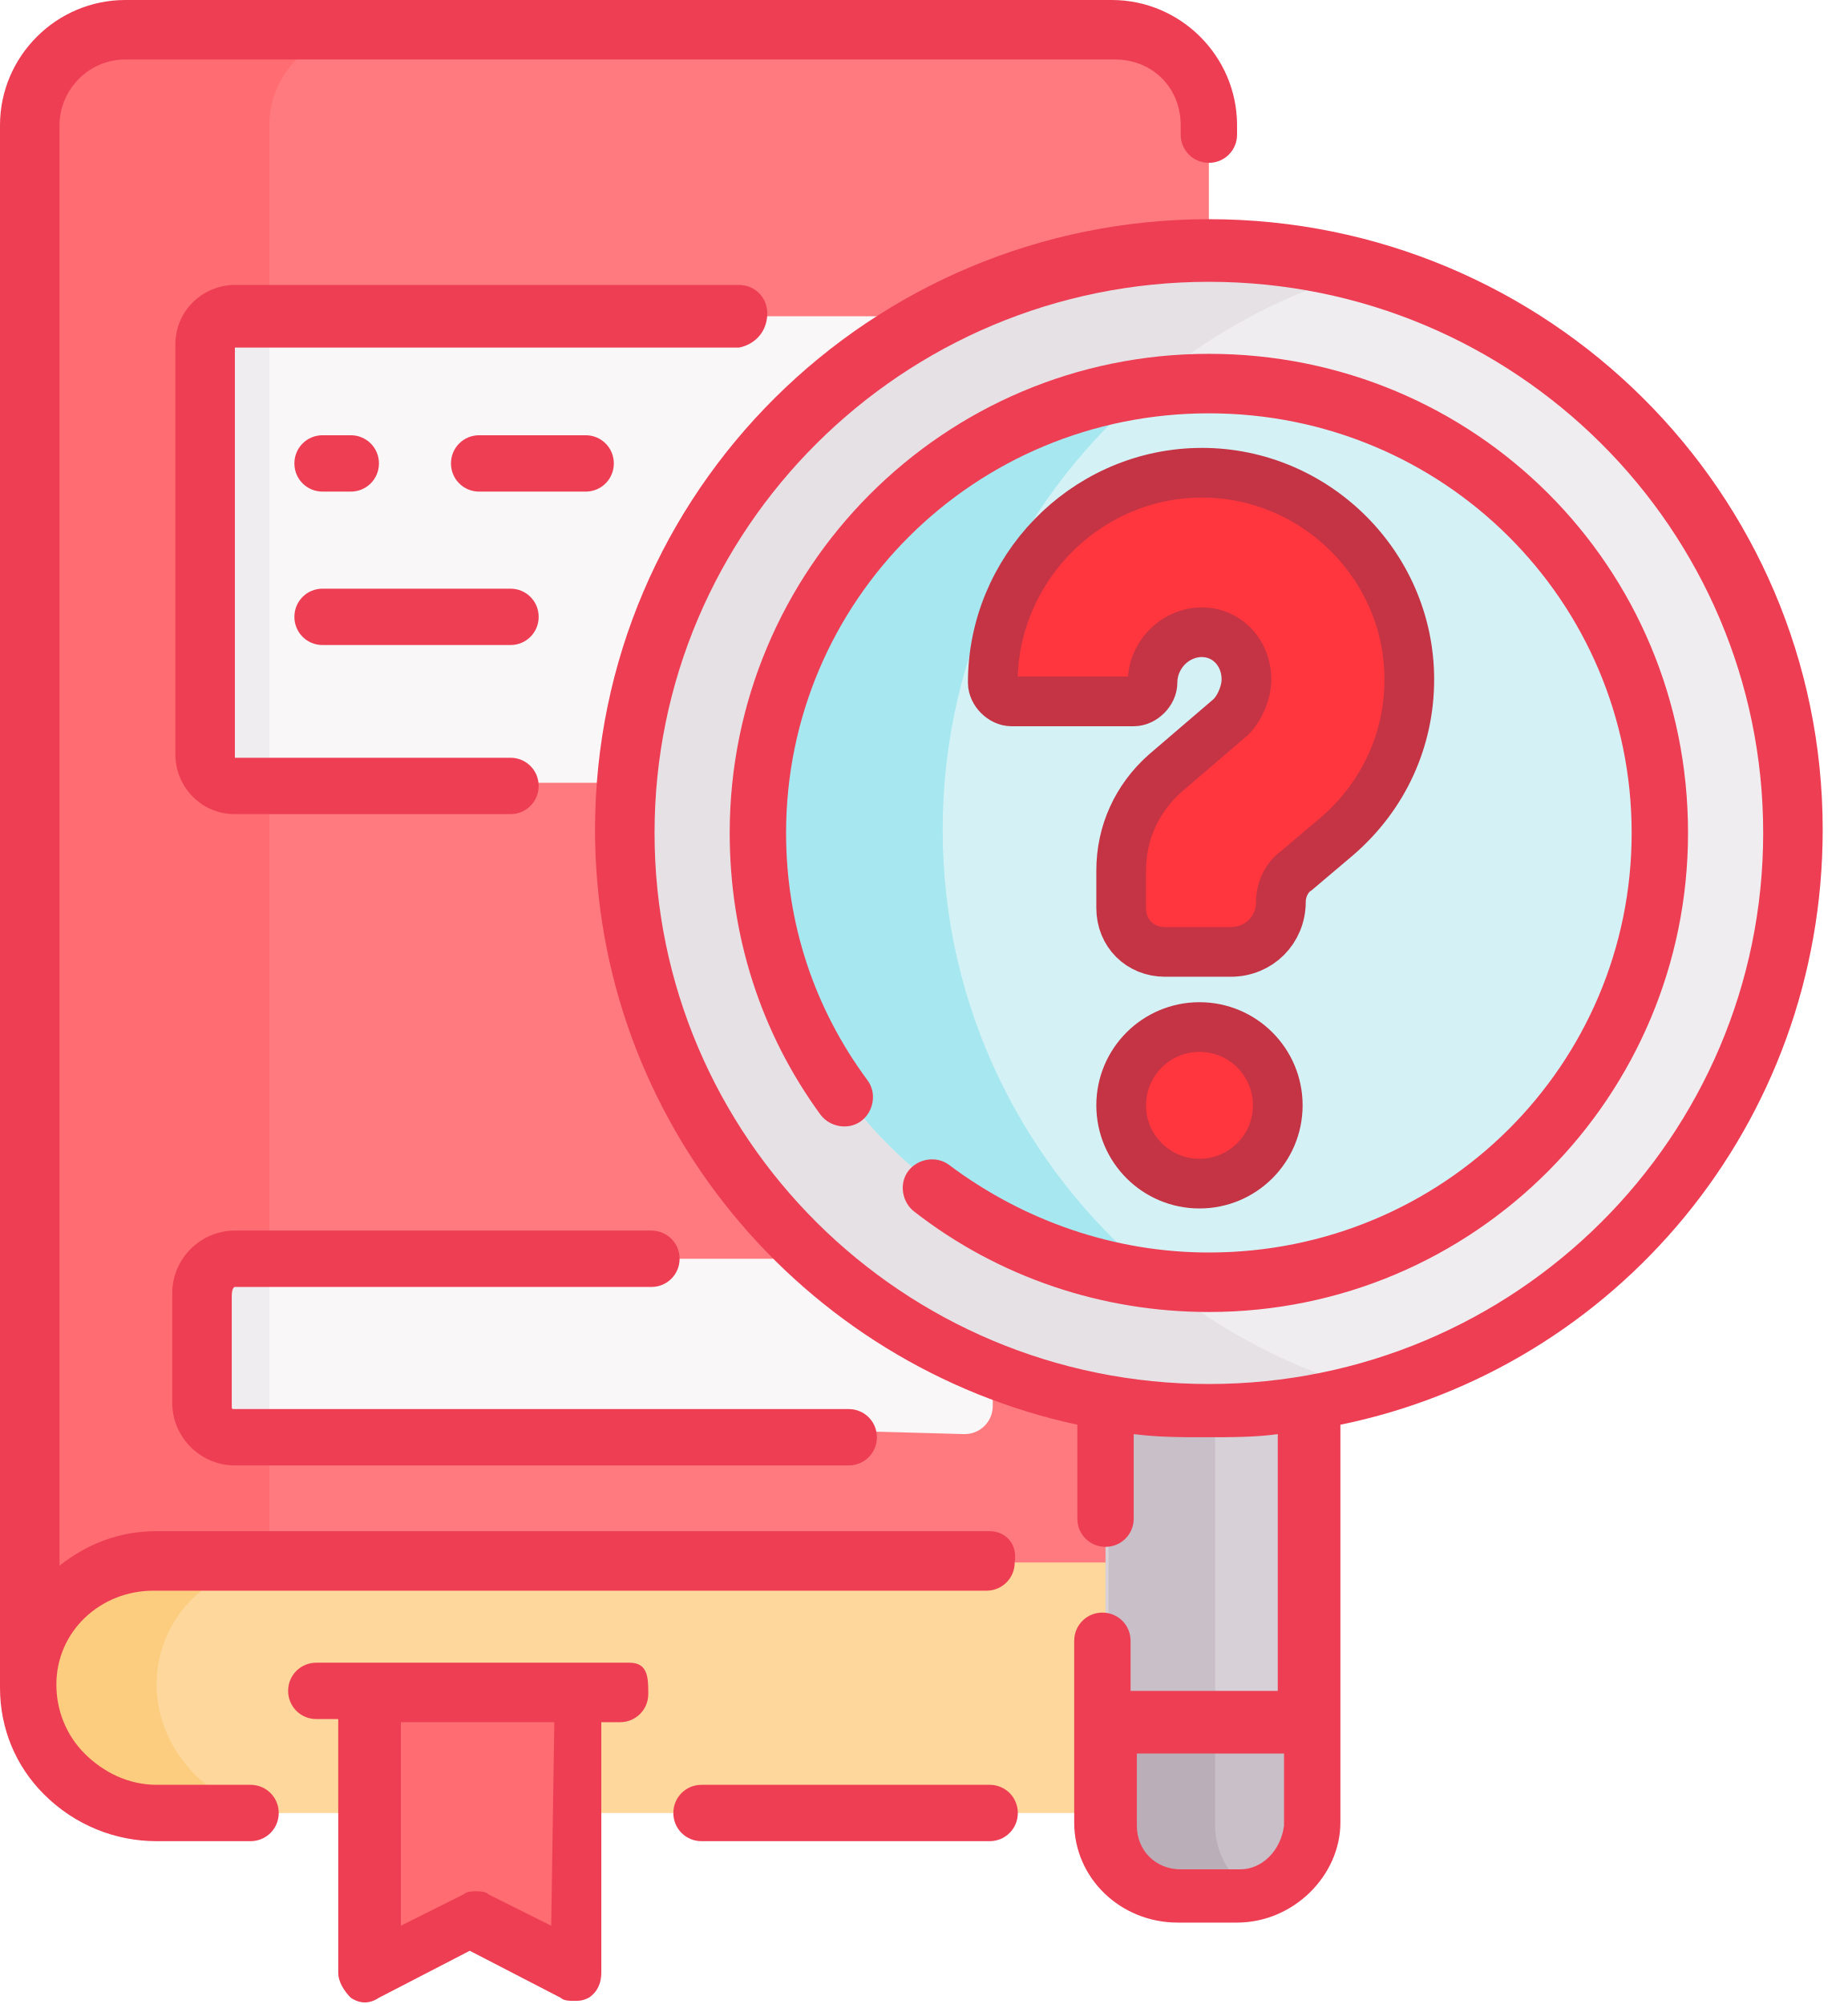
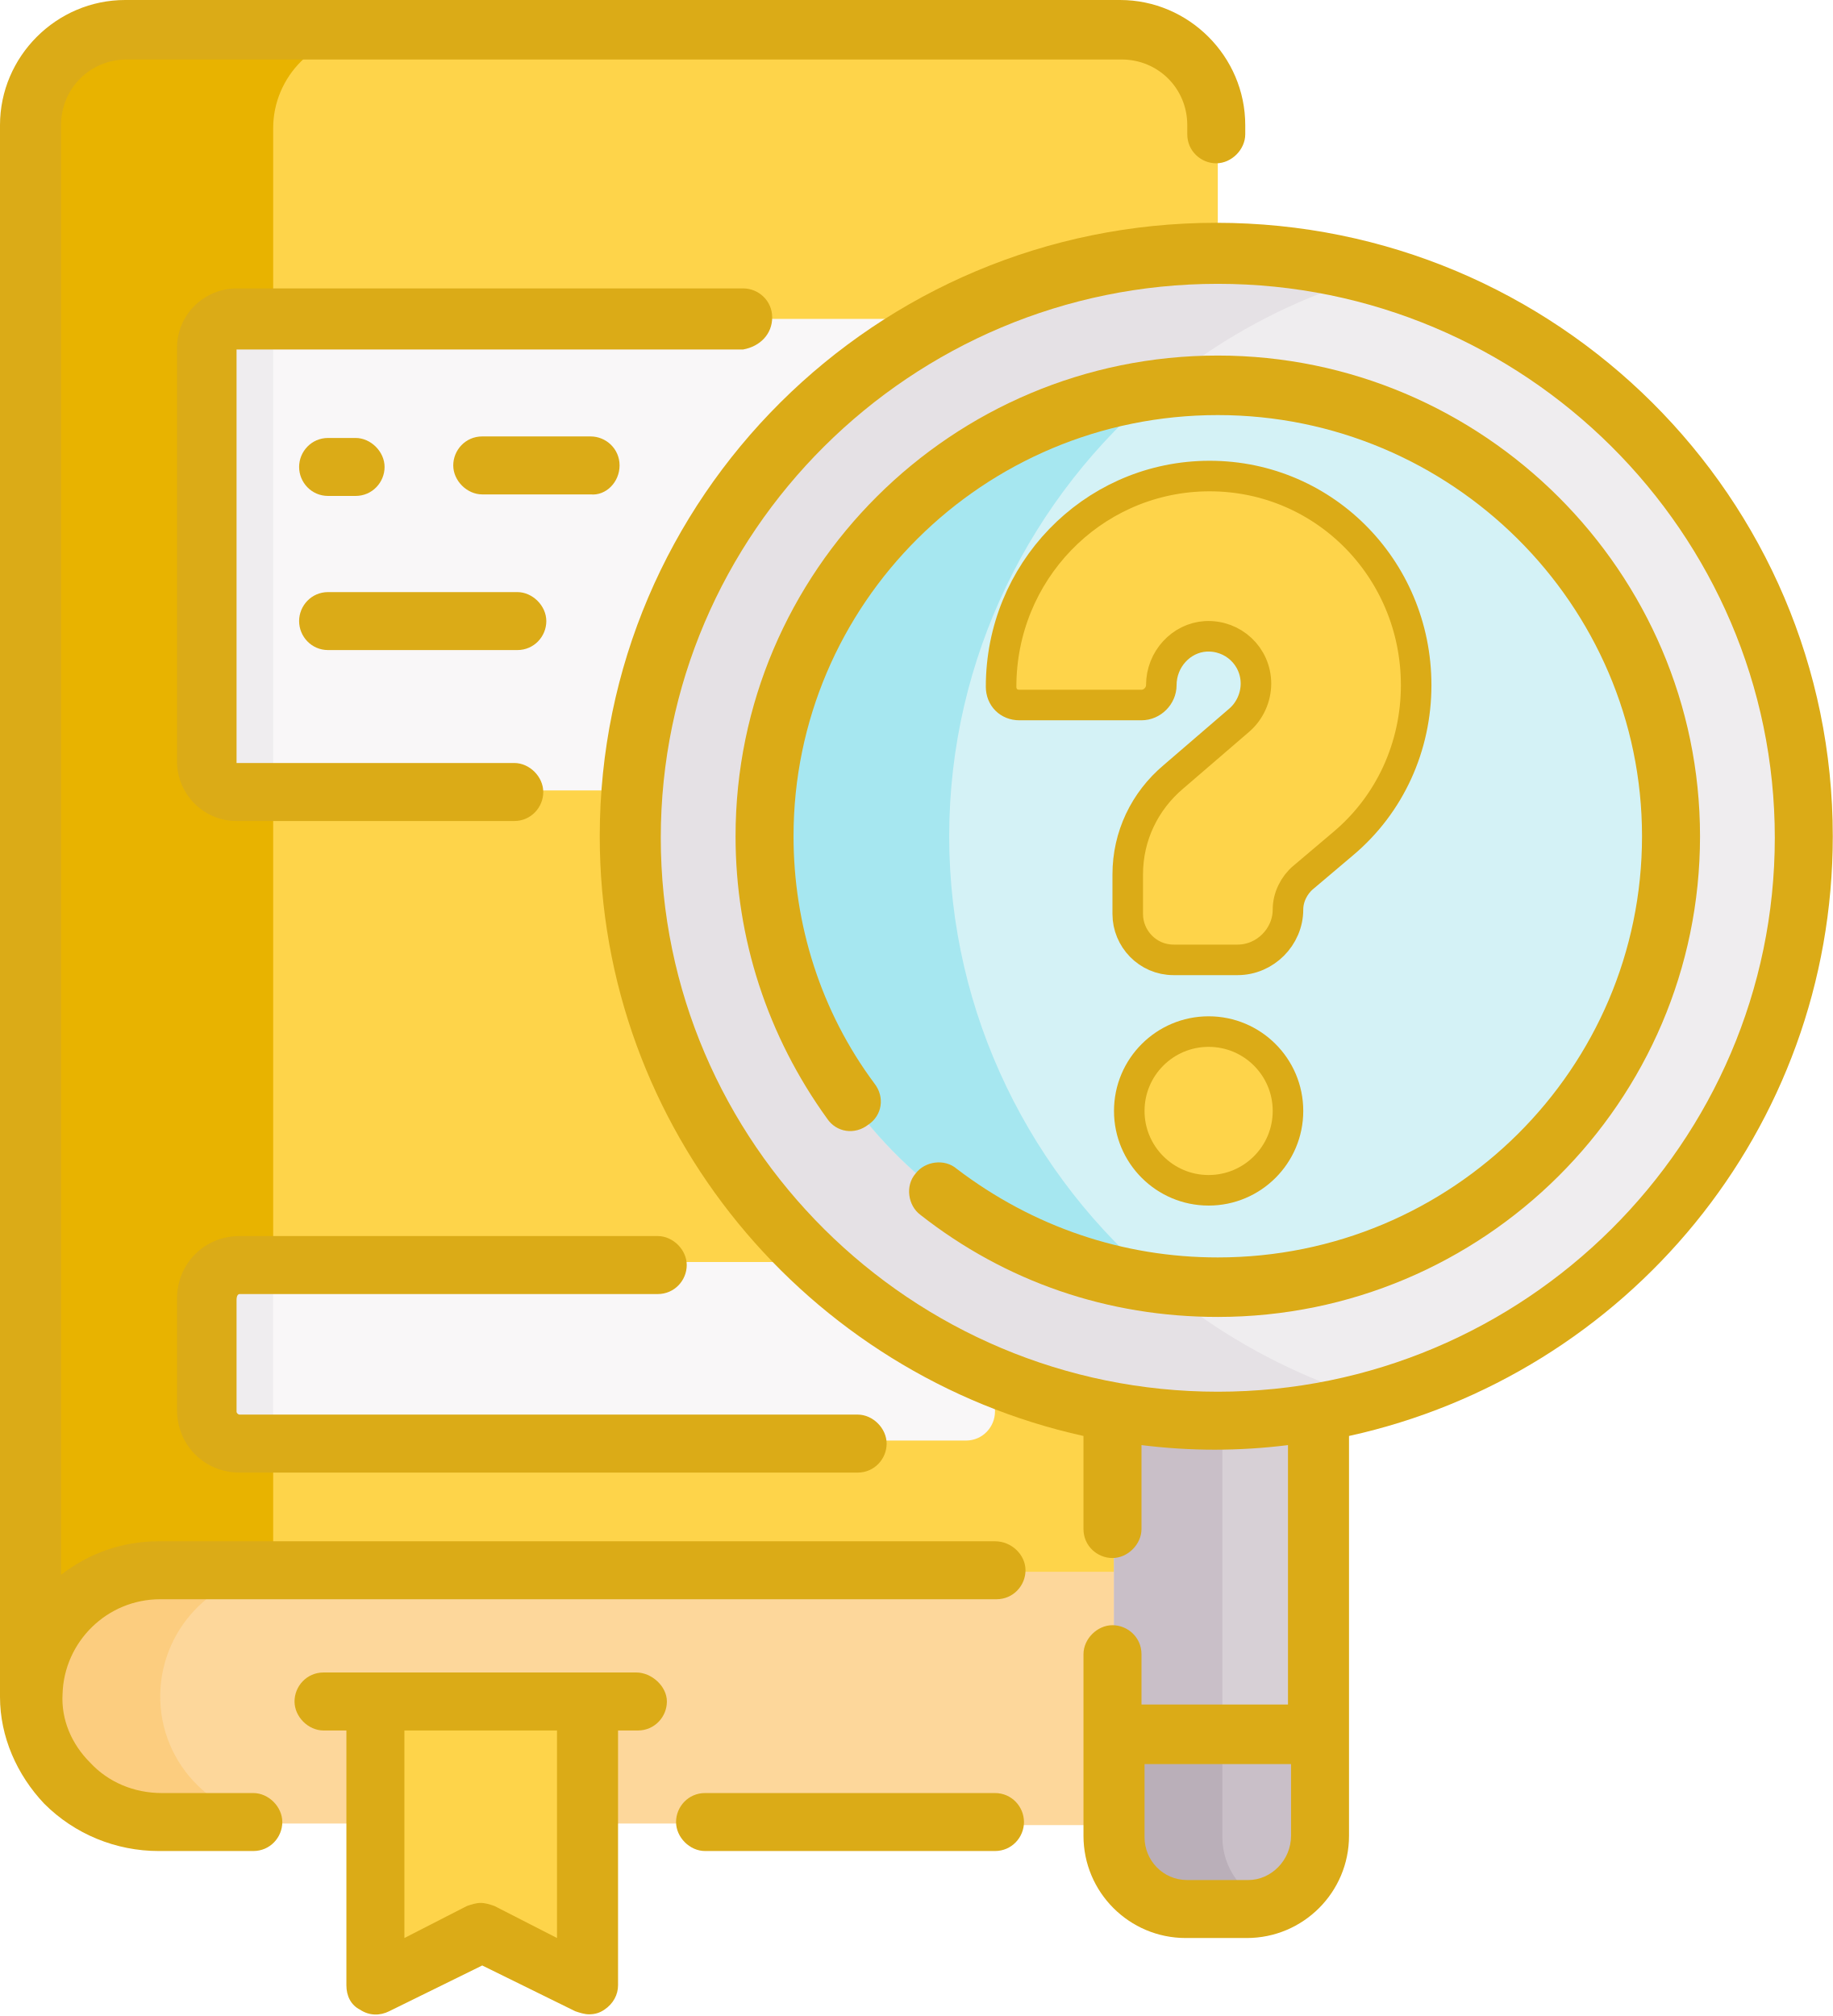
- <svg xmlns="http://www.w3.org/2000/svg" width="59" height="64" viewBox="0 0 59 64" fill="none">
-   <path d="M38.6 4.2V54L0.9 53.8V36.7V12.6V4C0.9 2.3 2.3 1 3.9 1H35.5C37.2 1 38.5 2.4 38.5 4V4.2H38.6Z" fill="#FF7A7E" />
-   <path d="M8.6 53.9V36.8V12.7V4C8.6 2.3 10 1 11.6 1H4C2.3 1 1 2.4 1 4V12.8V36.9V54L38.7 54.2L8.6 53.9Z" fill="#FF6C71" />
-   <path d="M31.6 57.9H5.1C2.8 57.9 0.9 56.1 1 53.8C1 51.6 2.8 49.9 5 49.9H31.6H38.4V57.9H31.6Z" fill="#FDD79B" />
-   <path d="M18.1 62.8L15.2 61.4L12.3 62.8C12.1 62.9 11.8 62.7 11.8 62.5V54H18.5V62.5C18.6 62.8 18.3 62.9 18.1 62.8Z" fill="#FF6C71" stroke="black" stroke-width="0.529" stroke-miterlimit="10" />
-   <path d="M5 53.8C5 51.6 6.8 49.9 9 49.9H4.9C2.7 49.9 0.9 51.7 0.9 53.8C0.9 56.1 2.8 57.9 5 57.9H9.1C6.9 57.9 5 56 5 53.8Z" fill="#FCCD7F" />
-   <path d="M27.2 45.7H7.6C7 45.7 6.6 45.2 6.6 44.7V41.2C6.6 40.6 7.1 40.2 7.6 40.2H20.9H27.6H31.7V44.9C31.7 45.4 31.3 45.8 30.8 45.8L27.2 45.7Z" fill="#F9F7F8" />
-   <path d="M7.5 45.7H8.6V40.1H7.5C6.9 40.1 6.5 40.6 6.5 41.1V44.6C6.5 45.3 7 45.7 7.5 45.7Z" fill="#EFEDEF" />
-   <path d="M31.6 10V25H16.3H7.5C7 25 6.6 24.6 6.6 24.1V11C6.6 10.5 7 10.1 7.5 10.1H23.6H31.6V10Z" fill="#F9F7F8" />
-   <path d="M7.4 25.1H8.6V12.7V10H7.4C6.9 10 6.5 10.4 6.5 10.9V24C6.5 24.7 6.9 25.1 7.4 25.1Z" fill="#EFEDEF" />
-   <path d="M41.9 56.5V44.8V35H35.3V44.9V56.6H41.9V56.5Z" fill="#D7D0D6" />
-   <path d="M38.8 35H35.4V44.9V56.6H38.8V44.9V35Z" fill="#C9BFC8" />
-   <path d="M38.6 45.1C48.873 45.1 57.2 36.773 57.2 26.5C57.2 16.227 48.873 7.9 38.6 7.9C28.328 7.9 20 16.227 20 26.5C20 36.773 28.328 45.1 38.6 45.1Z" fill="#EFEDEF" />
-   <path d="M30.1 26.5C30.1 18 35.8 10.8 43.7 8.6C42.1 8.1 40.4 7.9 38.6 7.9C28.3 7.9 20 16.2 20 26.5C20 36.8 28.3 45.1 38.6 45.1C40.4 45.1 42.1 44.9 43.7 44.4C35.9 42.2 30.1 35 30.1 26.5Z" fill="#E5E1E5" />
-   <path d="M38.6 40.8C46.553 40.8 53 34.398 53 26.5C53 18.602 46.553 12.2 38.6 12.2C30.647 12.2 24.2 18.602 24.2 26.5C24.2 34.398 30.647 40.8 38.6 40.8Z" fill="#D4F2F6" />
-   <path d="M36.8 12.3C29.7 13.2 24.2 19.2 24.2 26.5C24.2 33.8 29.7 39.8 36.8 40.7C32.7 37.3 30.1 32.2 30.1 26.5C30.1 20.8 32.7 15.7 36.8 12.3Z" fill="#A6E7F0" />
-   <path d="M41.9 55.1V58.3C41.9 59.6 40.9 60.6 39.6 60.6H37.7C36.4 60.6 35.4 59.6 35.4 58.3V55.1H41.9Z" fill="#C9BFC8" />
-   <path d="M38.8 58.3V55.1H35.4V58.3C35.4 59.6 36.4 60.6 37.7 60.6H39.6C39.9 60.6 40.1 60.6 40.3 60.5C39.4 60.2 38.8 59.3 38.8 58.3Z" fill="#BAAFB9" />
-   <path d="M31.6 57H22.4C21.9 57 21.5 57.4 21.5 57.9C21.5 58.4 21.9 58.8 22.4 58.8H31.6C32.1 58.8 32.5 58.4 32.5 57.9C32.5 57.4 32.1 57 31.6 57Z" fill="#EE3E54" />
-   <path d="M31.6 48.9H5C3.8 48.9 2.8 49.3 1.9 50V4C1.9 2.9 2.8 1.9 4 1.9H35.6C36.8 1.9 37.7 2.8 37.7 4V4.3C37.7 4.8 38.1 5.2 38.6 5.2C39.1 5.2 39.5 4.8 39.5 4.3V4C39.5 1.8 37.7 0 35.5 0H4C1.8 0 0 1.8 0 4V53.9C0 55.2 0.5 56.4 1.4 57.3C2.4 58.3 3.7 58.8 5 58.8H8C8.5 58.8 8.9 58.4 8.9 57.9C8.9 57.4 8.5 57 8 57H5C4.1 57 3.3 56.6 2.7 56C2.1 55.4 1.8 54.6 1.8 53.8C1.8 52.1 3.2 50.8 4.9 50.8H31.5C32 50.8 32.4 50.4 32.4 49.9C32.5 49.3 32.1 48.9 31.6 48.9Z" fill="#EE3E54" />
-   <path d="M20.1 53.1H18.5H11.8H10.1C9.6 53.1 9.2 53.5 9.2 54C9.2 54.5 9.6 54.9 10.1 54.9H10.8V63C10.8 63.3 11 63.6 11.2 63.8C11.5 64 11.8 64 12.1 63.8L15 62.3L17.9 63.8C18 63.9 18.2 63.9 18.3 63.9C18.5 63.9 18.6 63.9 18.8 63.8C19.1 63.6 19.2 63.3 19.2 63V55H19.8C20.3 55 20.7 54.6 20.7 54.1C20.7 53.6 20.7 53.1 20.1 53.1ZM17.6 61.5L15.6 60.5C15.5 60.4 15.3 60.4 15.2 60.4C15.1 60.4 14.9 60.4 14.8 60.5L12.8 61.5V55H17.7L17.6 61.5Z" fill="#EE3E54" />
-   <path d="M7.5 41.1H20.8C21.3 41.1 21.7 40.7 21.7 40.2C21.7 39.7 21.3 39.3 20.8 39.3H7.5C6.4 39.3 5.5 40.2 5.5 41.3V44.8C5.5 45.9 6.4 46.8 7.5 46.8H27.1C27.6 46.8 28 46.4 28 45.9C28 45.4 27.6 45 27.1 45H7.5C7.4 45 7.4 45 7.4 44.9V41.4C7.4 41.1 7.5 41.1 7.5 41.1Z" fill="#EE3E54" />
-   <path d="M24.5 10C24.5 9.5 24.1 9.1 23.6 9.1H7.5C6.5 9.1 5.6 9.9 5.6 11V24.1C5.6 25.1 6.4 26 7.5 26H16.3C16.8 26 17.2 25.6 17.2 25.1C17.2 24.6 16.8 24.2 16.3 24.2H7.5V11.1H23.6C24.1 11 24.5 10.6 24.5 10Z" fill="#EE3E54" />
-   <path d="M58.2 26.5C58.2 15.7 49.4 7 38.6 7C27.8 7 19 15.7 19 26.5C19 35.8 25.6 43.6 34.4 45.5V48.5C34.4 49 34.8 49.4 35.3 49.4C35.8 49.4 36.2 49 36.2 48.5V45.8C37 45.9 37.7 45.9 38.5 45.9C39.3 45.9 40.1 45.9 40.8 45.8V54H36.1V52.4C36.1 51.9 35.7 51.5 35.2 51.5C34.7 51.5 34.3 51.9 34.3 52.4V58.2C34.3 60 35.8 61.4 37.6 61.4H39.5C41.3 61.4 42.8 59.9 42.8 58.2V45.5C51.6 43.7 58.2 35.9 58.2 26.5ZM39.6 59.7H37.7C36.9 59.7 36.3 59.1 36.3 58.3V56H41V58.3C40.9 59.1 40.3 59.7 39.6 59.7ZM38.6 44.2C28.8 44.2 20.9 36.3 20.9 26.6C20.9 16.9 28.8 9 38.6 9C48.4 9 56.3 16.9 56.3 26.6C56.3 36.3 48.4 44.2 38.6 44.2Z" fill="#EE3E54" />
-   <path d="M38.6 11.3C30.1 11.3 23.3 18.2 23.3 26.6C23.3 29.9 24.3 33 26.2 35.6C26.5 36 27.1 36.1 27.5 35.8C27.9 35.5 28 34.9 27.7 34.5C26 32.2 25.1 29.5 25.1 26.6C25.1 19.2 31.1 13.2 38.6 13.2C46.1 13.2 52.1 19.2 52.1 26.6C52.1 34 46.1 40 38.6 40C35.6 40 32.7 39 30.3 37.2C29.9 36.9 29.3 37 29 37.4C28.7 37.8 28.8 38.4 29.2 38.7C31.9 40.8 35.2 41.9 38.6 41.9C47.1 41.9 53.9 35 53.9 26.6C53.9 18.1 47.1 11.3 38.6 11.3Z" fill="#EE3E54" />
-   <path d="M10.3 15.7H11.2C11.7 15.7 12.1 15.3 12.1 14.8C12.1 14.3 11.7 13.9 11.2 13.9H10.3C9.8 13.9 9.4 14.3 9.4 14.8C9.4 15.3 9.8 15.7 10.3 15.7Z" fill="#EE3E54" />
-   <path d="M19.6 14.8C19.6 14.3 19.2 13.9 18.7 13.9H15.3C14.8 13.9 14.4 14.3 14.4 14.8C14.4 15.3 14.8 15.7 15.3 15.7H18.7C19.2 15.7 19.6 15.3 19.6 14.8Z" fill="#EE3E54" />
-   <path d="M10.3 20.6H16.3C16.8 20.6 17.2 20.2 17.2 19.7C17.2 19.2 16.8 18.8 16.3 18.8H10.3C9.8 18.8 9.4 19.2 9.4 19.7C9.4 20.2 9.8 20.6 10.3 20.6Z" fill="#EE3E54" />
-   <path d="M38.3 37.8C39.681 37.8 40.8 36.681 40.8 35.3C40.8 33.919 39.681 32.8 38.3 32.8C36.919 32.8 35.8 33.919 35.8 35.3C35.8 36.681 36.919 37.8 38.3 37.8Z" fill="#FF363D" stroke="#C43445" stroke-width="1.587" stroke-miterlimit="10" />
-   <path d="M38.2 15.1C34.6 15.2 31.7 18.2 31.7 21.8C31.7 22.1 32 22.4 32.3 22.4H36.2C36.5 22.4 36.8 22.1 36.8 21.8C36.8 21 37.4 20.3 38.2 20.2C39.1 20.1 39.8 20.8 39.8 21.7C39.8 22.1 39.6 22.6 39.3 22.9L37.2 24.7C36.3 25.5 35.8 26.6 35.8 27.8V29C35.8 29.8 36.4 30.4 37.2 30.4H39.3C40.2 30.4 40.9 29.7 40.9 28.8C40.9 28.4 41.1 28 41.4 27.8L42.7 26.7C44.2 25.4 45 23.6 45 21.7C45 18 41.9 15 38.2 15.1Z" fill="#FF363D" stroke="#C43445" stroke-width="1.587" stroke-miterlimit="10" />
+ <svg xmlns="http://www.w3.org/2000/svg" width="60" height="66" viewBox="0 0 60 66" fill="none">
+   <path d="M39.867 4.396V55.703L1.05 55.554V37.968V13.189V4.196C1.05 2.498 2.448 1.099 4.147 1.099H36.72C38.418 1.099 39.817 2.498 39.817 4.196V4.396H39.867Z" fill="#FED44A" />
+   <path d="M8.943 55.554V37.968V13.189V4.196C8.943 2.498 10.342 1.099 12.04 1.099H4.147C2.398 1.099 1.05 2.498 1.05 4.196V13.189V37.968V55.554L39.867 55.703V55.654L8.943 55.554Z" fill="#E8B300" />
+   <path d="M32.573 59.7H5.295C2.947 59.7 0.999 57.802 1.049 55.504C1.099 53.256 2.947 51.457 5.196 51.457H32.573H39.517V59.75H32.573V59.7Z" fill="#FDD79B" />
+   <path d="M18.684 64.746L15.737 63.297L12.789 64.746C12.54 64.846 12.29 64.696 12.29 64.446V55.703H19.234V64.446C19.184 64.696 18.934 64.896 18.684 64.746Z" fill="#FED44A" />
+   <path d="M5.246 55.454C5.296 53.206 7.144 51.407 9.392 51.407H5.196C2.947 51.407 1.099 53.206 1.049 55.454C0.999 57.752 2.947 59.65 5.295 59.65H9.492C7.144 59.7 5.196 57.802 5.246 55.454Z" fill="#FCCD7F" />
+   <path d="M28.076 47.161H7.843C7.244 47.161 6.744 46.661 6.744 46.062V42.415C6.744 41.815 7.244 41.316 7.843 41.316H21.532H28.376H32.573V46.211C32.573 46.711 32.173 47.161 31.623 47.161H28.076Z" fill="#F9F7F8" />
+   <path d="M7.843 47.161H8.942V41.365H7.843C7.244 41.365 6.744 41.865 6.744 42.465V46.112C6.744 46.661 7.244 47.161 7.843 47.161Z" fill="#EFEDEF" />
+   <path d="M32.573 10.391V25.878H16.786H7.693C7.144 25.878 6.744 25.429 6.744 24.929V11.39C6.744 10.841 7.194 10.441 7.693 10.441H24.279H32.573V10.391Z" fill="#F9F7F8" />
+   <path d="M7.744 25.878H8.943V13.139V10.391H7.744C7.194 10.391 6.794 10.841 6.794 11.341V24.879C6.744 25.429 7.194 25.878 7.744 25.878Z" fill="#EFEDEF" />
+   <path d="M43.214 58.301V46.211V36.02H36.47V46.211V58.301H43.214Z" fill="#D7D0D6" />
+   <path d="M40.017 36.07H36.47V46.261V58.351H40.017V46.261V36.07Z" fill="#C9BFC8" />
+   <path d="M39.867 46.511C50.462 46.511 59.051 37.945 59.051 27.377C59.051 16.81 50.462 8.243 39.867 8.243C29.272 8.243 20.683 16.81 20.683 27.377C20.683 37.945 29.272 46.511 39.867 46.511Z" fill="#EFEDEF" />
+   <path d="M31.074 27.377C31.074 18.634 36.969 11.241 45.063 8.993C43.414 8.543 41.666 8.293 39.817 8.293C29.226 8.293 20.633 16.836 20.633 27.427C20.633 38.018 29.226 46.561 39.817 46.561C41.615 46.561 43.364 46.311 45.063 45.862C37.019 43.514 31.074 36.17 31.074 27.377Z" fill="#E5E1E5" />
+   <path d="M39.867 42.165C48.061 42.165 54.704 35.544 54.704 27.377C54.704 19.21 48.061 12.589 39.867 12.589C31.672 12.589 25.029 19.21 25.029 27.377C25.029 35.544 31.672 42.165 39.867 42.165Z" fill="#D4F2F6" />
+   <path d="M37.968 12.739C30.674 13.639 25.029 19.883 25.029 27.377C25.029 34.921 30.674 41.116 37.968 42.015C33.772 38.518 31.074 33.222 31.074 27.377C31.074 21.532 33.772 16.236 37.968 12.739Z" fill="#A6E7F0" />
+   <path d="M43.214 56.803V60.15C43.214 61.449 42.165 62.498 40.816 62.498H38.817C37.519 62.498 36.419 61.449 36.419 60.15V56.803H43.214Z" fill="#C9BFC8" />
+   <path d="M40.017 60.15V56.803H36.47V60.15C36.47 61.449 37.519 62.498 38.868 62.498H40.866C41.116 62.498 41.416 62.448 41.615 62.348C40.666 62.048 40.017 61.149 40.017 60.15Z" fill="#BAAFB9" />
+   <path d="M32.573 58.701H23.081C22.531 58.701 22.132 59.151 22.132 59.65C22.132 60.15 22.581 60.599 23.081 60.599H32.573C33.122 60.599 33.522 60.15 33.522 59.65C33.522 59.151 33.122 58.701 32.573 58.701Z" fill="#DBAB17" />
+   <path d="M32.573 50.458H5.196C3.997 50.458 2.898 50.858 1.998 51.557V4.097C1.998 2.898 2.948 1.948 4.147 1.948H36.719C37.918 1.948 38.868 2.898 38.868 4.097V4.396C38.868 4.946 39.317 5.346 39.817 5.346C40.316 5.346 40.766 4.896 40.766 4.396V4.097C40.766 1.848 38.917 0 36.669 0H4.097C1.848 0 0 1.848 0 4.097V55.504C0 55.504 0 55.504 0 55.554C0 56.853 0.55 58.102 1.449 59.051C2.448 60.05 3.797 60.599 5.196 60.599H8.293C8.843 60.599 9.242 60.15 9.242 59.65C9.242 59.151 8.793 58.701 8.293 58.701H5.296C4.396 58.701 3.547 58.351 2.948 57.702C2.348 57.102 1.998 56.303 2.048 55.454C2.098 53.755 3.497 52.356 5.246 52.356H32.623C33.172 52.356 33.572 51.907 33.572 51.407C33.572 50.907 33.122 50.458 32.573 50.458Z" fill="#DBAB17" />
+   <path d="M20.832 54.754H19.234H12.29H10.591C10.041 54.754 9.642 55.204 9.642 55.704C9.642 56.203 10.091 56.653 10.591 56.653H11.34V64.996C11.34 65.346 11.49 65.645 11.79 65.795C12.09 65.995 12.44 65.995 12.739 65.845L15.787 64.346L18.834 65.845C18.984 65.895 19.134 65.945 19.284 65.945C19.484 65.945 19.634 65.895 19.783 65.795C20.083 65.595 20.233 65.296 20.233 64.996V56.653H20.883C21.432 56.653 21.832 56.203 21.832 55.704C21.832 55.204 21.332 54.754 20.832 54.754ZM18.235 63.447L16.186 62.398C16.037 62.348 15.887 62.298 15.737 62.298C15.587 62.298 15.437 62.348 15.287 62.398L13.239 63.447V56.653H18.235V63.447Z" fill="#DBAB17" />
+   <path d="M7.844 42.365H21.532C22.082 42.365 22.482 41.915 22.482 41.415C22.482 40.916 22.032 40.466 21.532 40.466H7.844C6.695 40.466 5.795 41.365 5.795 42.514V46.161C5.795 47.31 6.695 48.21 7.844 48.21H28.077C28.626 48.21 29.026 47.76 29.026 47.261C29.026 46.761 28.576 46.311 28.077 46.311H7.844C7.794 46.311 7.744 46.261 7.744 46.212V42.565C7.744 42.415 7.794 42.365 7.844 42.365Z" fill="#DBAB17" />
+   <path d="M25.279 10.391C25.279 9.842 24.829 9.442 24.33 9.442H7.744C6.695 9.442 5.795 10.291 5.795 11.39V24.929C5.795 25.978 6.645 26.878 7.744 26.878H16.836C17.386 26.878 17.785 26.428 17.785 25.928C17.785 25.429 17.336 24.979 16.836 24.979H7.744V11.441H24.33C24.88 11.341 25.279 10.941 25.279 10.391Z" fill="#DBAB17" />
+   <path d="M60 27.377C60 16.286 50.957 7.294 39.817 7.294C28.676 7.294 19.634 16.286 19.634 27.377C19.634 36.969 26.428 45.012 35.47 47.011V50.058C35.47 50.608 35.92 51.007 36.419 51.007C36.919 51.007 37.369 50.558 37.369 50.058V47.31C38.168 47.41 38.967 47.46 39.767 47.46C40.566 47.46 41.365 47.41 42.165 47.31V55.803H37.369V54.155C37.369 53.605 36.919 53.206 36.419 53.206C35.92 53.206 35.47 53.655 35.47 54.155V60.1C35.47 61.948 36.969 63.447 38.818 63.447H40.816C42.664 63.447 44.163 61.948 44.163 60.1V47.011C53.255 45.012 60 36.969 60 27.377ZM40.866 61.549H38.867C38.068 61.549 37.469 60.899 37.469 60.15V57.752H42.265V60.1C42.265 60.899 41.615 61.549 40.866 61.549ZM39.867 45.562C29.825 45.562 21.632 37.419 21.632 27.427C21.632 17.435 29.825 9.292 39.867 9.292C49.908 9.292 58.102 17.435 58.102 27.427C58.102 37.419 49.908 45.562 39.867 45.562Z" fill="#DBAB17" />
+   <path d="M39.867 11.64C31.174 11.64 24.08 18.684 24.08 27.377C24.08 30.724 25.129 33.922 27.077 36.62C27.377 37.069 27.977 37.169 28.426 36.819C28.876 36.52 28.976 35.92 28.626 35.471C26.878 33.123 25.978 30.275 25.978 27.377C25.978 19.784 32.173 13.589 39.867 13.589C47.51 13.589 53.755 19.784 53.755 27.377C53.755 34.971 47.56 41.166 39.867 41.166C36.769 41.166 33.822 40.167 31.324 38.268C30.924 37.919 30.275 38.018 29.975 38.418C29.625 38.818 29.725 39.467 30.125 39.767C32.922 41.965 36.27 43.114 39.867 43.114C48.559 43.114 55.654 36.07 55.654 27.377C55.654 18.735 48.559 11.64 39.867 11.64Z" fill="#DBAB17" />
+   <path d="M10.741 16.236H11.64C12.19 16.236 12.59 15.787 12.59 15.287C12.59 14.788 12.14 14.338 11.64 14.338H10.741C10.192 14.338 9.792 14.788 9.792 15.287C9.792 15.787 10.192 16.236 10.741 16.236Z" fill="#DBAB17" />
+   <path d="M20.283 15.237C20.283 14.688 19.834 14.288 19.334 14.288H15.787C15.237 14.288 14.838 14.738 14.838 15.237C14.838 15.737 15.287 16.186 15.787 16.186H19.334C19.834 16.236 20.283 15.787 20.283 15.237Z" fill="#DBAB17" />
+   <path d="M10.741 21.282H16.936C17.486 21.282 17.885 20.833 17.885 20.333C17.885 19.834 17.436 19.384 16.936 19.384H10.741C10.192 19.384 9.792 19.834 9.792 20.333C9.792 20.833 10.192 21.282 10.741 21.282Z" fill="#DBAB17" />
+   <path d="M39.567 38.968C41.002 38.968 42.165 37.804 42.165 36.37C42.165 34.935 41.002 33.772 39.567 33.772C38.132 33.772 36.969 34.935 36.969 36.37C36.969 37.804 38.132 38.968 39.567 38.968Z" fill="#FED44A" stroke="#DBAB17" stroke-miterlimit="10" />
+   <path d="M39.417 15.587C35.72 15.687 32.773 18.734 32.773 22.481C32.773 22.831 33.023 23.081 33.372 23.081H37.369C37.719 23.081 38.018 22.781 38.018 22.431C38.018 21.582 38.668 20.883 39.467 20.833C40.366 20.783 41.116 21.482 41.116 22.381C41.116 22.831 40.916 23.281 40.566 23.58L38.418 25.429C37.469 26.228 36.919 27.377 36.919 28.626V29.925C36.919 30.724 37.569 31.424 38.418 31.424H40.516C41.416 31.424 42.165 30.674 42.165 29.775C42.165 29.375 42.365 28.976 42.664 28.726L43.963 27.627C45.512 26.328 46.361 24.43 46.361 22.431C46.361 18.584 43.264 15.487 39.417 15.587Z" fill="#FED44A" stroke="#DBAB17" stroke-miterlimit="10" />
</svg>
